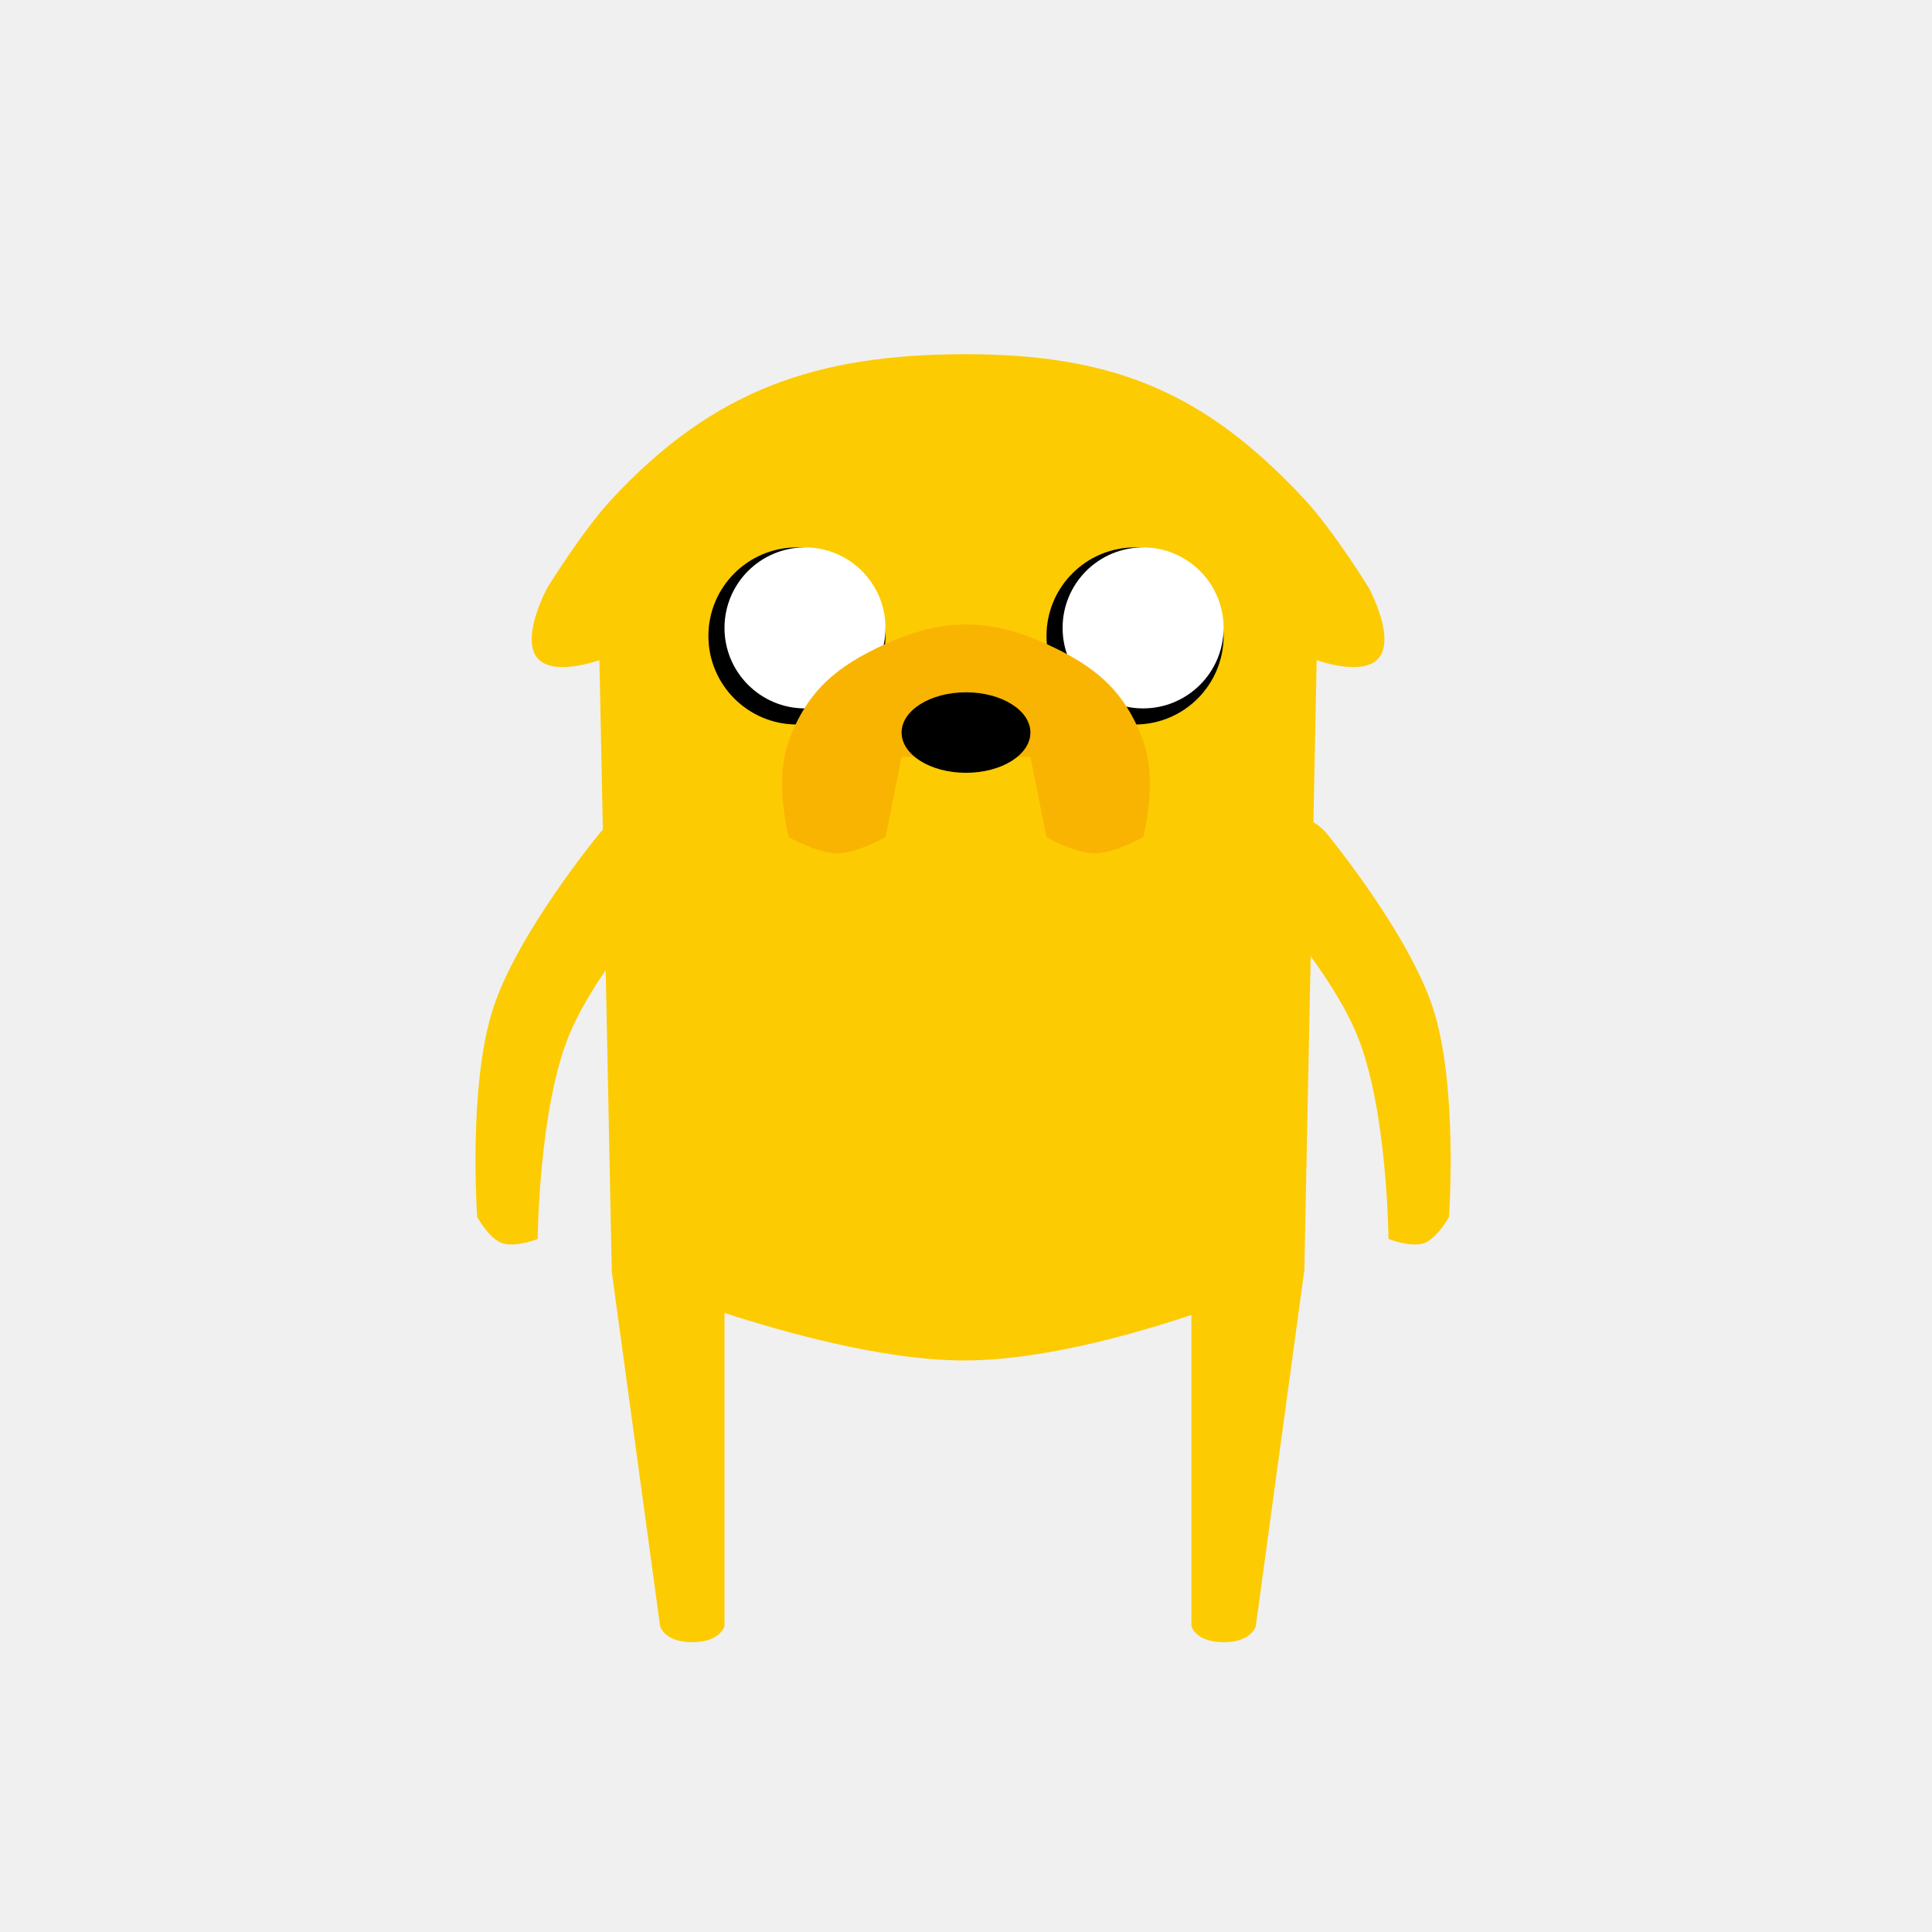
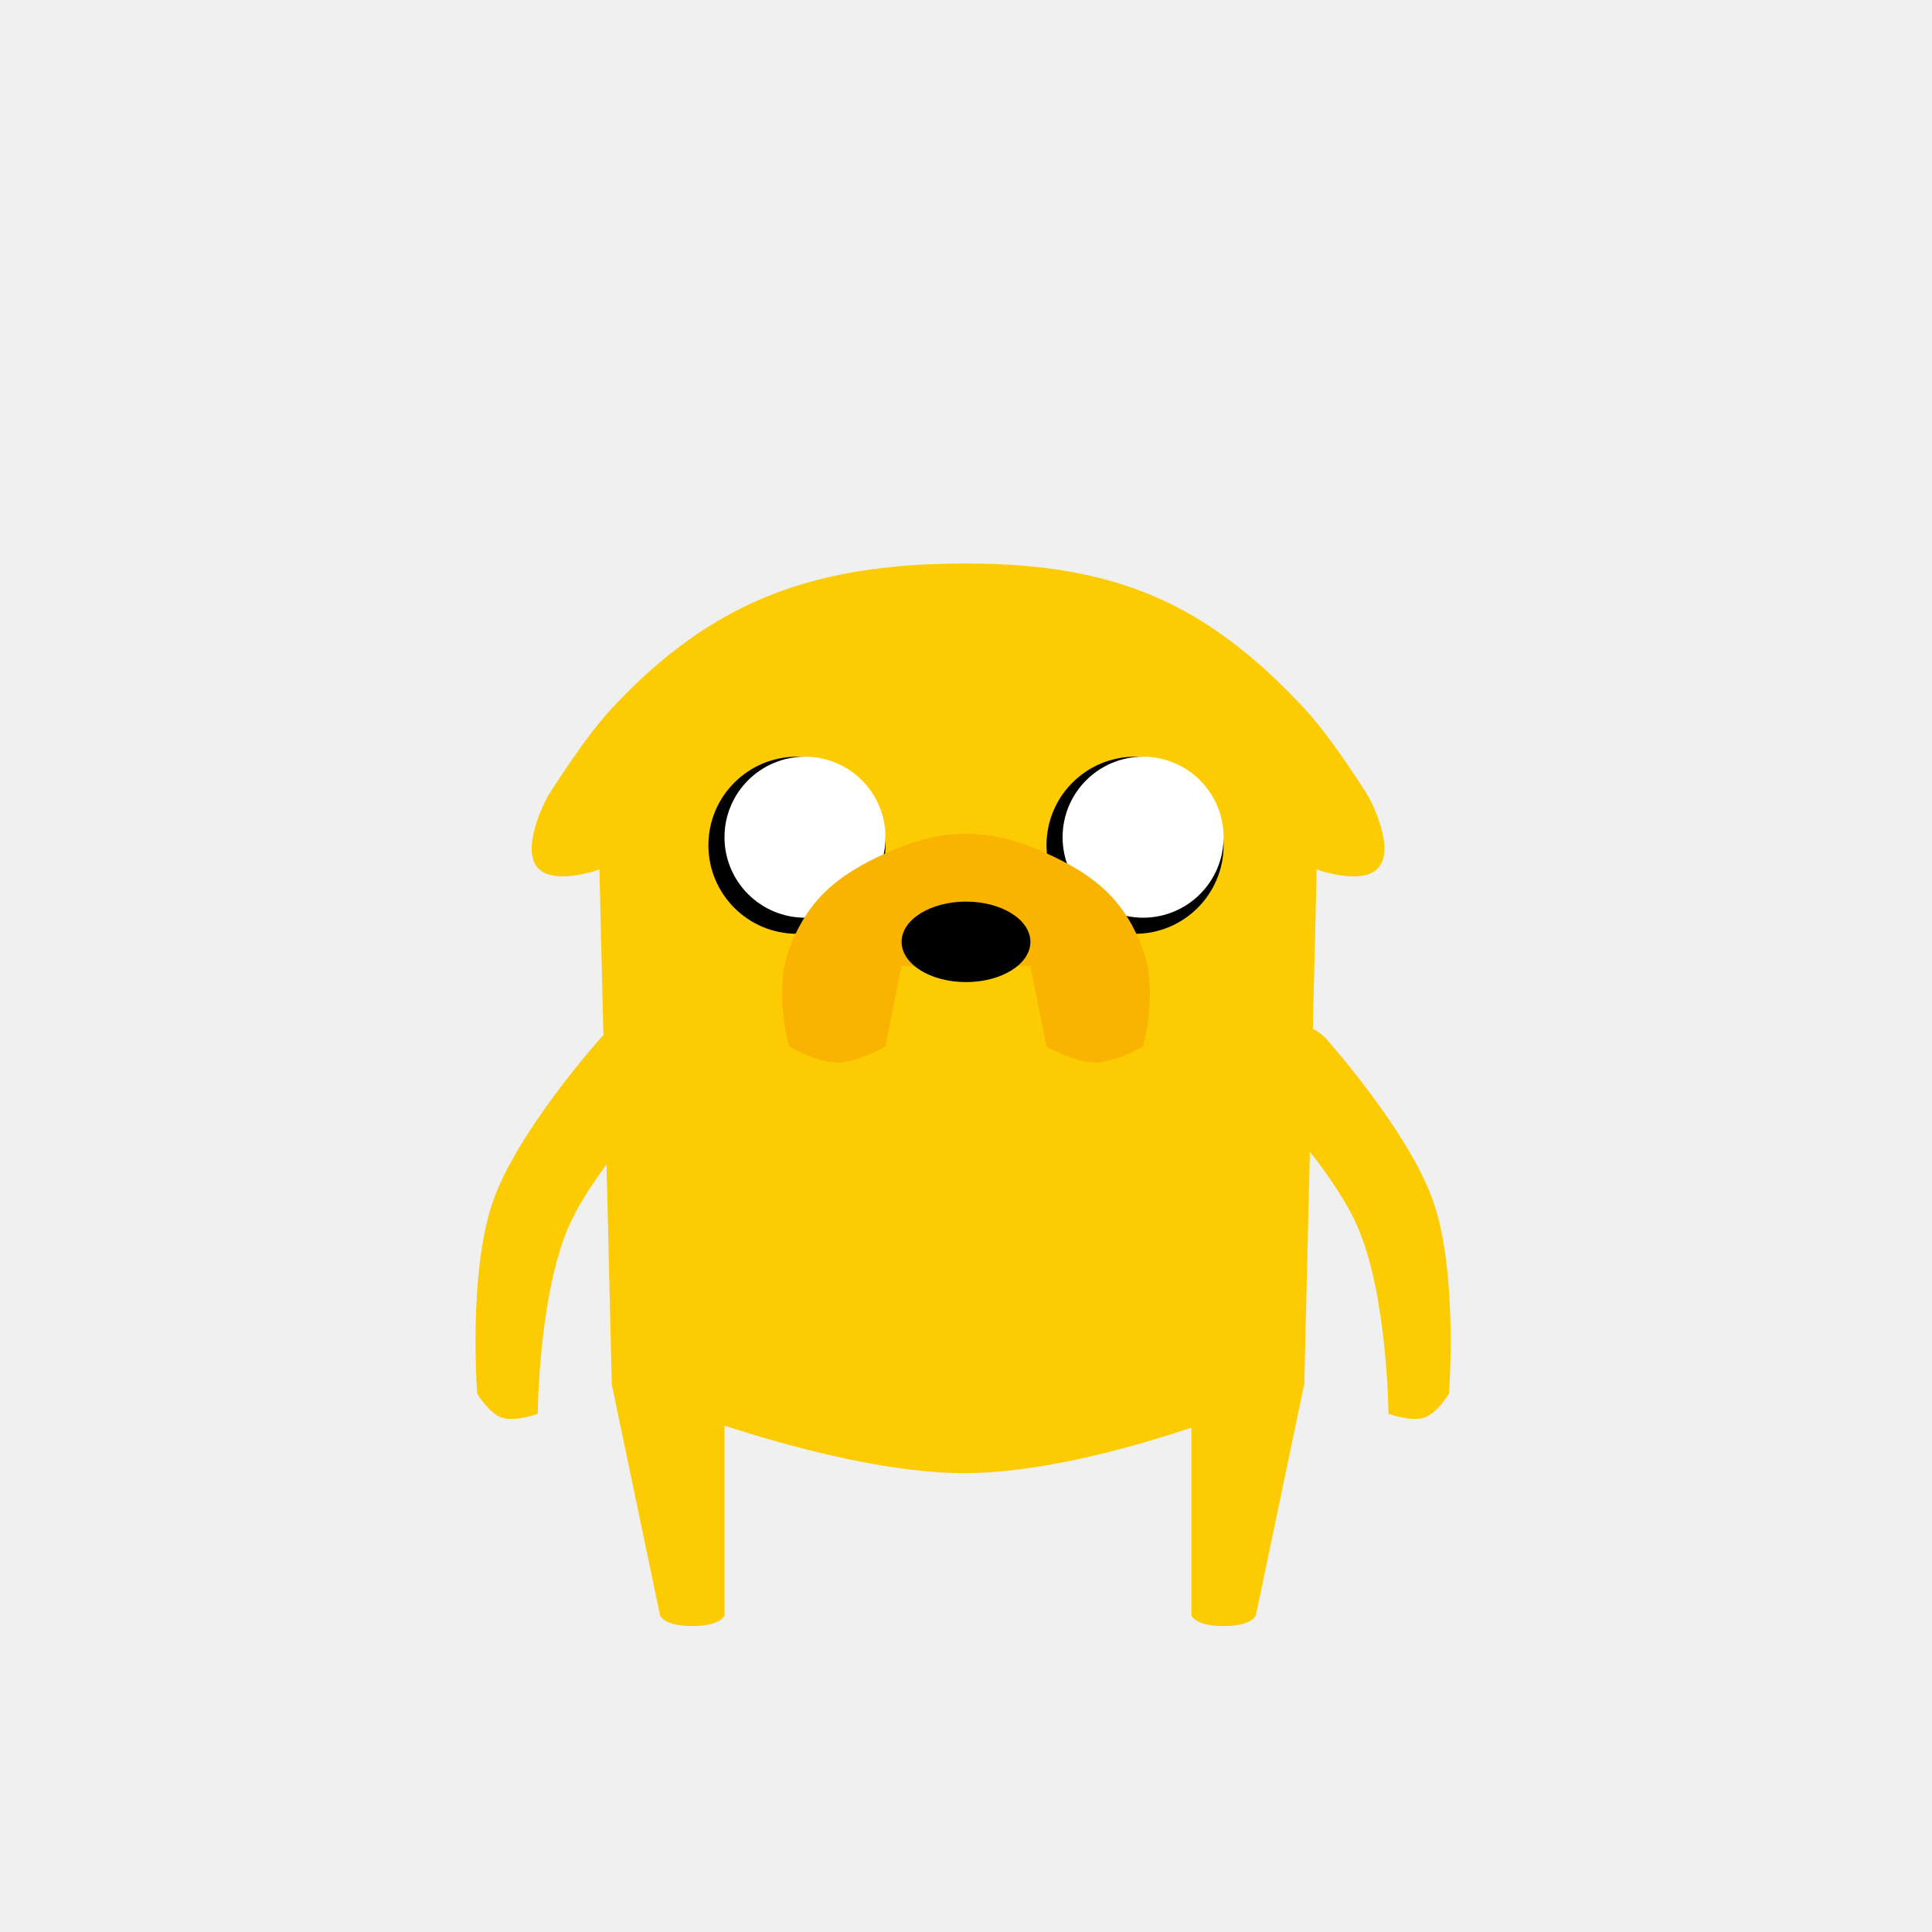
<svg xmlns="http://www.w3.org/2000/svg" width="120" height="120" viewBox="0 0 120 120" fill="none">
-   <path d="M60 22C50.717 22 44.322 24.203 38 31C36.191 32.945 34 36.5 34 36.5C34 36.5 32.186 39.816 33.5 41C34.583 41.975 37.231 41 37.231 41L38 79C38 79 51.144 84.548 60 84.5C68.856 84.452 81.012 79 81.012 79L81.781 41C81.781 41 84.429 41.975 85.512 41C86.825 39.816 85.012 36.5 85.012 36.5C85.012 36.5 82.821 32.944 81.012 31C74.93 24.465 69.283 22 60 22Z" fill="#FDCB02" />
-   <path d="M41 101L38 79L45 81.5V101C45 101 44.746 102 43 102C41.254 102 41 101 41 101Z" fill="#FDCB02" />
-   <path d="M78 101L81 79L74 81.5V101C74 101 74.254 102 76 102C77.746 102 78 101 78 101Z" fill="#FDCB02" />
-   <circle cx="49.5" cy="39.5" r="5.5" fill="black" />
-   <circle cx="50" cy="39" r="5" fill="white" />
-   <circle cx="70.5" cy="39.5" r="5.5" fill="black" />
-   <circle cx="71" cy="39" r="5" fill="white" />
-   <path d="M49 46C50.146 42.891 51.983 41.371 55 40C58.555 38.384 61.445 38.384 65 40C68.017 41.371 69.854 42.891 71 46C71.945 48.565 71 52 71 52C71 52 69.235 53 68 53C66.765 53 65 52 65 52L64 47H56L55 52C55 52 53.235 53 52 53C50.765 53 49 52 49 52C49 52 48.055 48.565 49 46Z" fill="#F9B402" />
-   <ellipse cx="60" cy="45.5" rx="4" ry="2.5" fill="black" />
-   <path d="M89.999 75.585C89.999 75.585 89.283 76.91 88.462 77.209C87.641 77.508 86.241 76.953 86.241 76.953C86.241 76.953 86.183 68.967 84.315 64.352C82.412 59.653 76.75 53.803 76.75 53.803C76.75 53.803 76.628 51.719 78.885 50.898C81.142 50.076 82.388 51.751 82.388 51.751C82.388 51.751 87.478 57.906 89.013 62.642C90.576 67.464 89.999 75.585 89.999 75.585Z" fill="#FDCB02" />
-   <path d="M29.639 75.585C29.639 75.585 30.356 76.91 31.176 77.209C31.997 77.508 33.398 76.953 33.398 76.953C33.398 76.953 33.455 68.966 35.324 64.352C37.226 59.653 42.888 53.803 42.888 53.803C42.888 53.803 43.01 51.719 40.753 50.898C38.496 50.076 37.25 51.751 37.25 51.751C37.25 51.751 32.16 57.906 30.625 62.642C29.062 67.464 29.639 75.585 29.639 75.585Z" fill="#FDCB02" />
+   <path d="M60 35C50.717 35 44.322 37.203 38 44C36.191 45.945 34 49.5 34 49.5C34 49.5 32.186 52.816 33.5 54C34.583 54.975 37.231 54 37.231 54L38 86C38 86 51.144 91.548 60 91.5C68.856 91.452 81.012 86 81.012 86L81.781 54C81.781 54 84.429 54.975 85.512 54C86.825 52.816 85.012 49.5 85.012 49.5C85.012 49.5 82.821 45.944 81.012 44C74.93 37.465 69.283 35 60 35Z" fill="#FDCB02" />
+   <path d="M41 100.348L38 86L45 87.63V100.348C45 100.348 44.746 101 43 101C41.254 101 41 100.348 41 100.348Z" fill="#FDCB02" />
+   <path d="M78 100.348L81 86L74 87.63V100.348C74 100.348 74.254 101 76 101C77.746 101 78 100.348 78 100.348Z" fill="#FDCB02" />
+   <circle cx="49.5" cy="52.5" r="5.5" fill="black" />
+   <circle cx="50" cy="52" r="5" fill="white" />
+   <circle cx="70.5" cy="52.5" r="5.5" fill="black" />
+   <circle cx="71" cy="52" r="5" fill="white" />
+   <path d="M49 59C50.146 55.891 51.983 54.371 55 53C58.555 51.384 61.445 51.384 65 53C68.017 54.371 69.854 55.891 71 59C71.945 61.565 71 65 71 65C71 65 69.235 66 68 66C66.765 66 65 65 65 65L64 60H56L55 65C55 65 53.235 66 52 66C50.765 66 49 65 49 65C49 65 48.055 61.565 49 59Z" fill="#F9B402" />
+   <ellipse cx="60" cy="58.5" rx="4" ry="2.5" fill="black" />
+   <path d="M89.999 86.553C89.999 86.553 89.282 87.777 88.462 88.052C87.641 88.328 86.241 87.816 86.241 87.816C86.241 87.816 86.183 80.44 84.314 76.179C82.412 71.84 76.75 66.437 76.75 66.437C76.75 66.437 76.628 64.512 78.885 63.754C81.142 62.995 82.388 64.542 82.388 64.542C82.388 64.542 87.478 70.226 89.013 74.6C90.576 79.053 89.999 86.553 89.999 86.553Z" fill="#FDCB02" />
+   <path d="M29.639 86.553C29.639 86.553 30.356 87.777 31.176 88.052C31.997 88.328 33.398 87.816 33.398 87.816C33.398 87.816 33.455 80.44 35.324 76.179C37.226 71.84 42.888 66.437 42.888 66.437C42.888 66.437 43.01 64.512 40.753 63.754C38.496 62.995 37.25 64.542 37.25 64.542C37.25 64.542 32.16 70.226 30.625 74.6C29.062 79.053 29.639 86.553 29.639 86.553Z" fill="#FDCB02" />
</svg>
